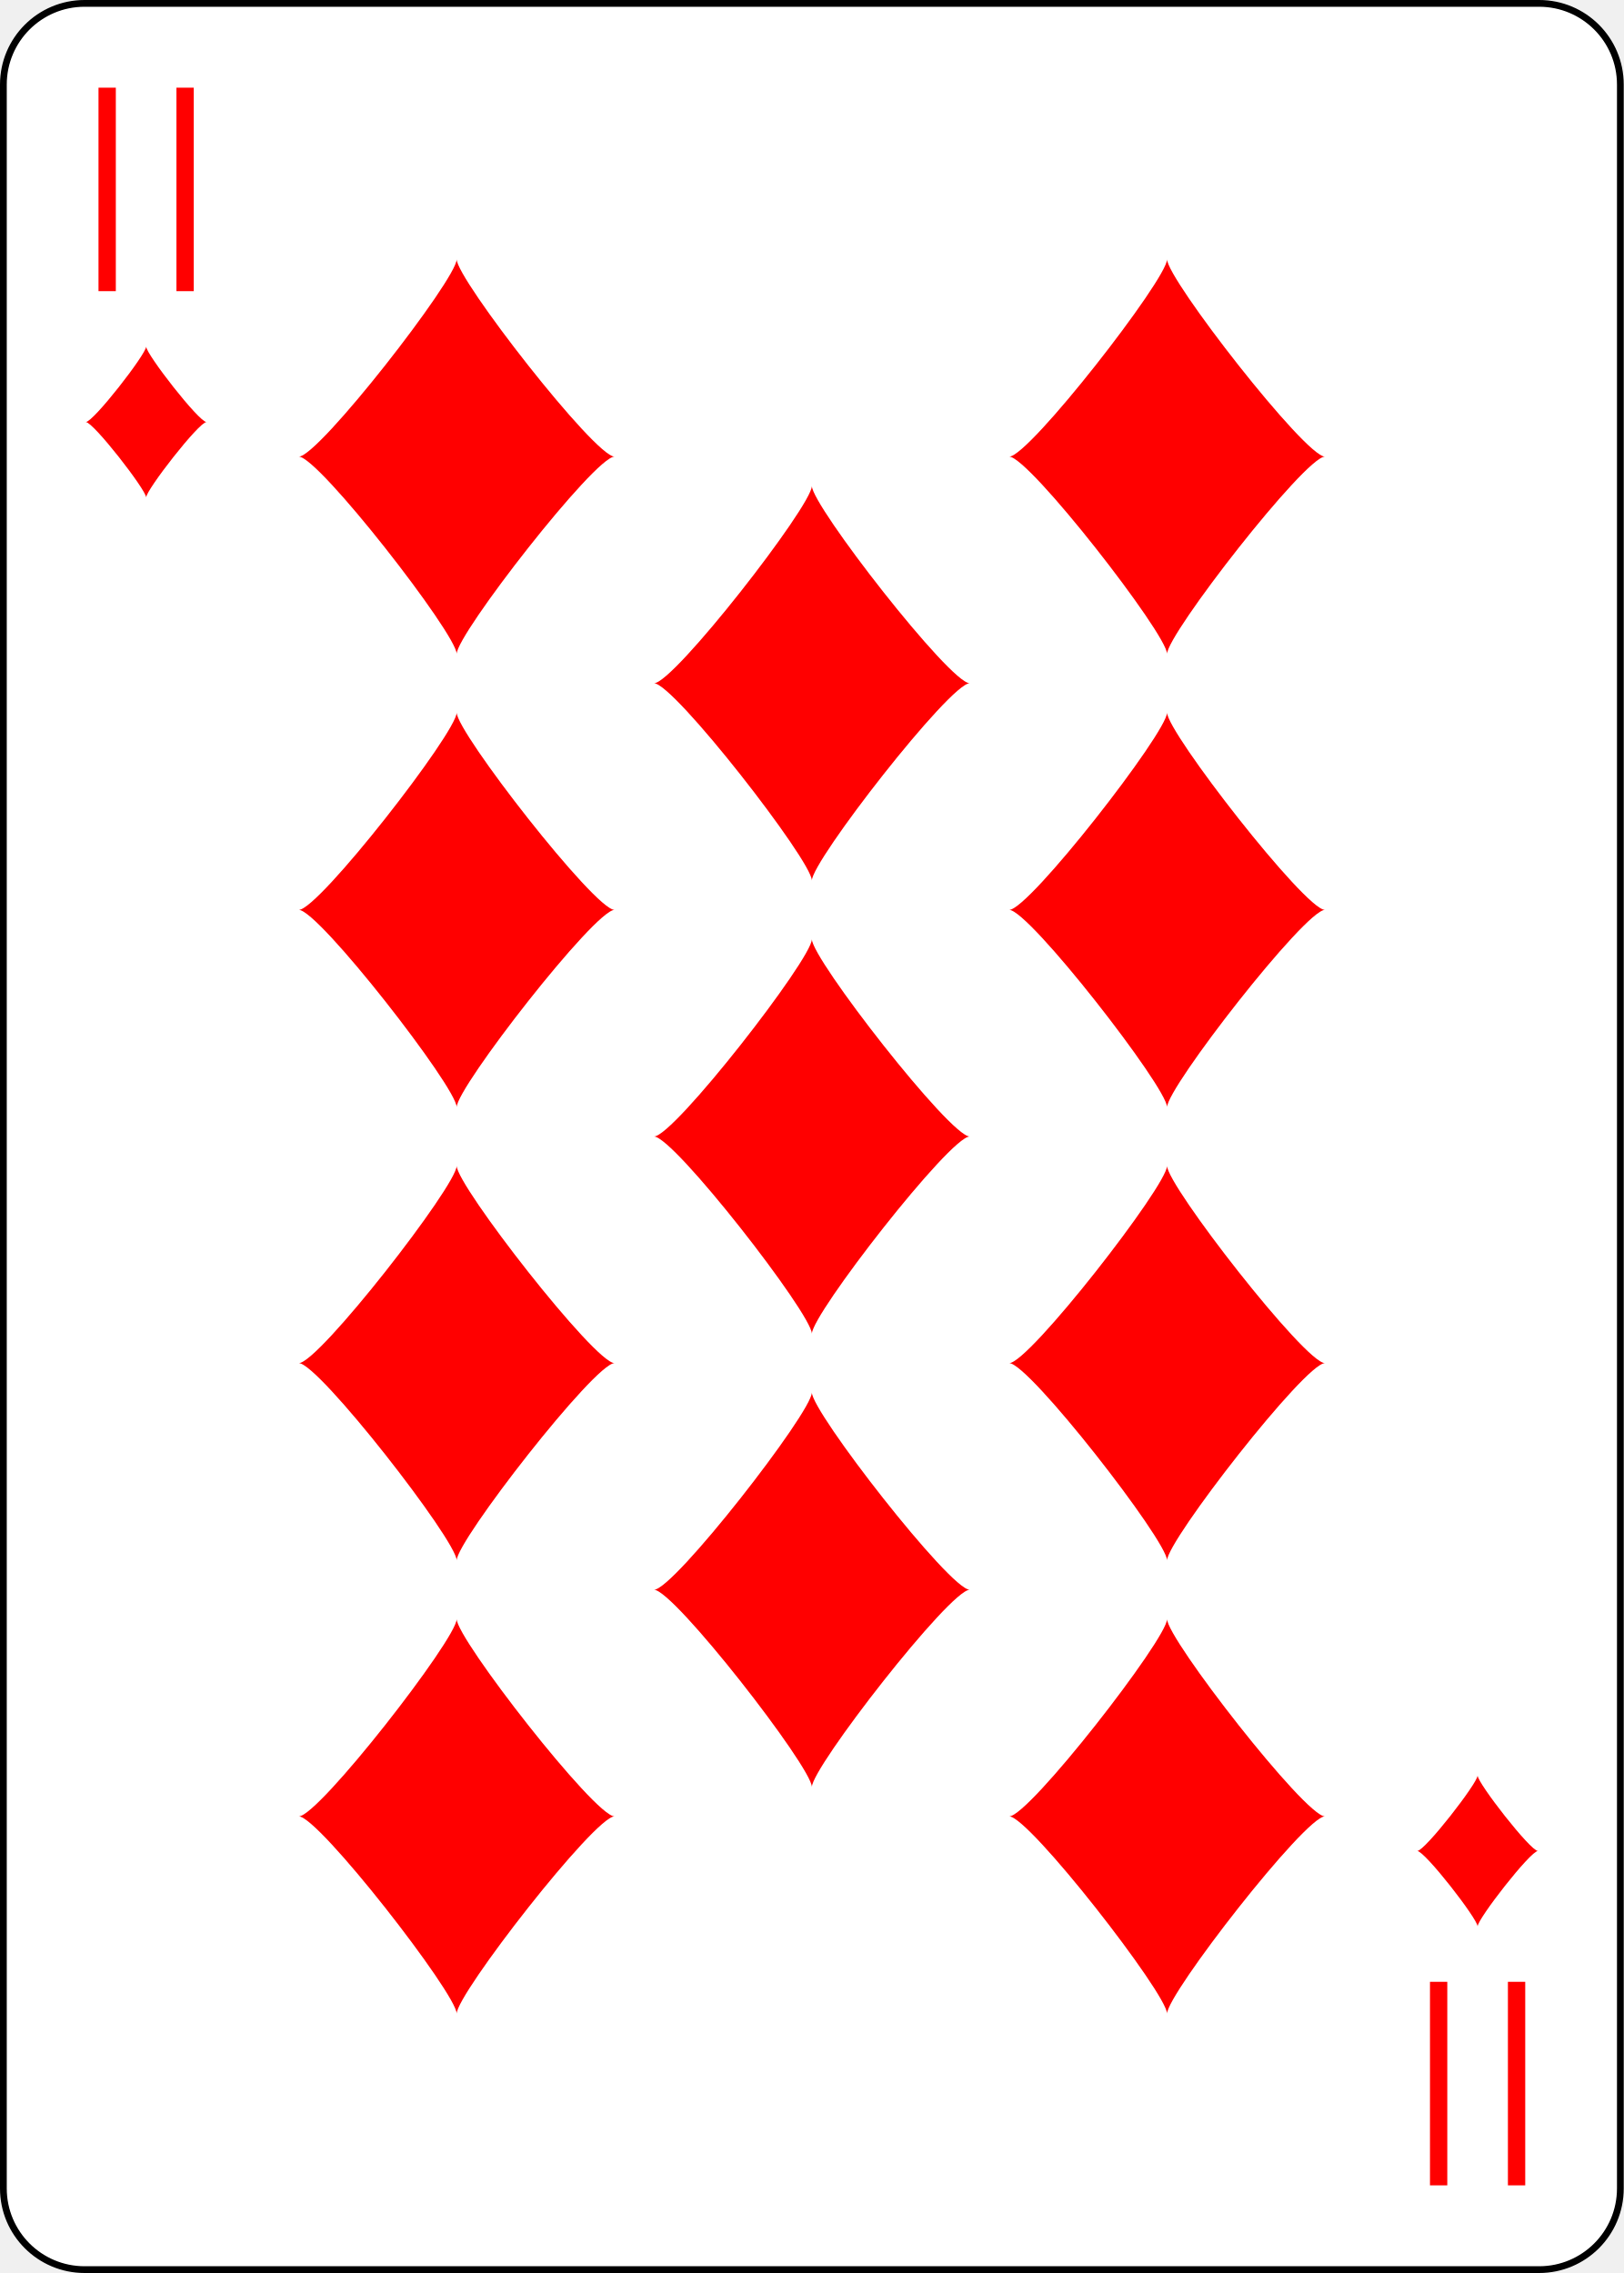
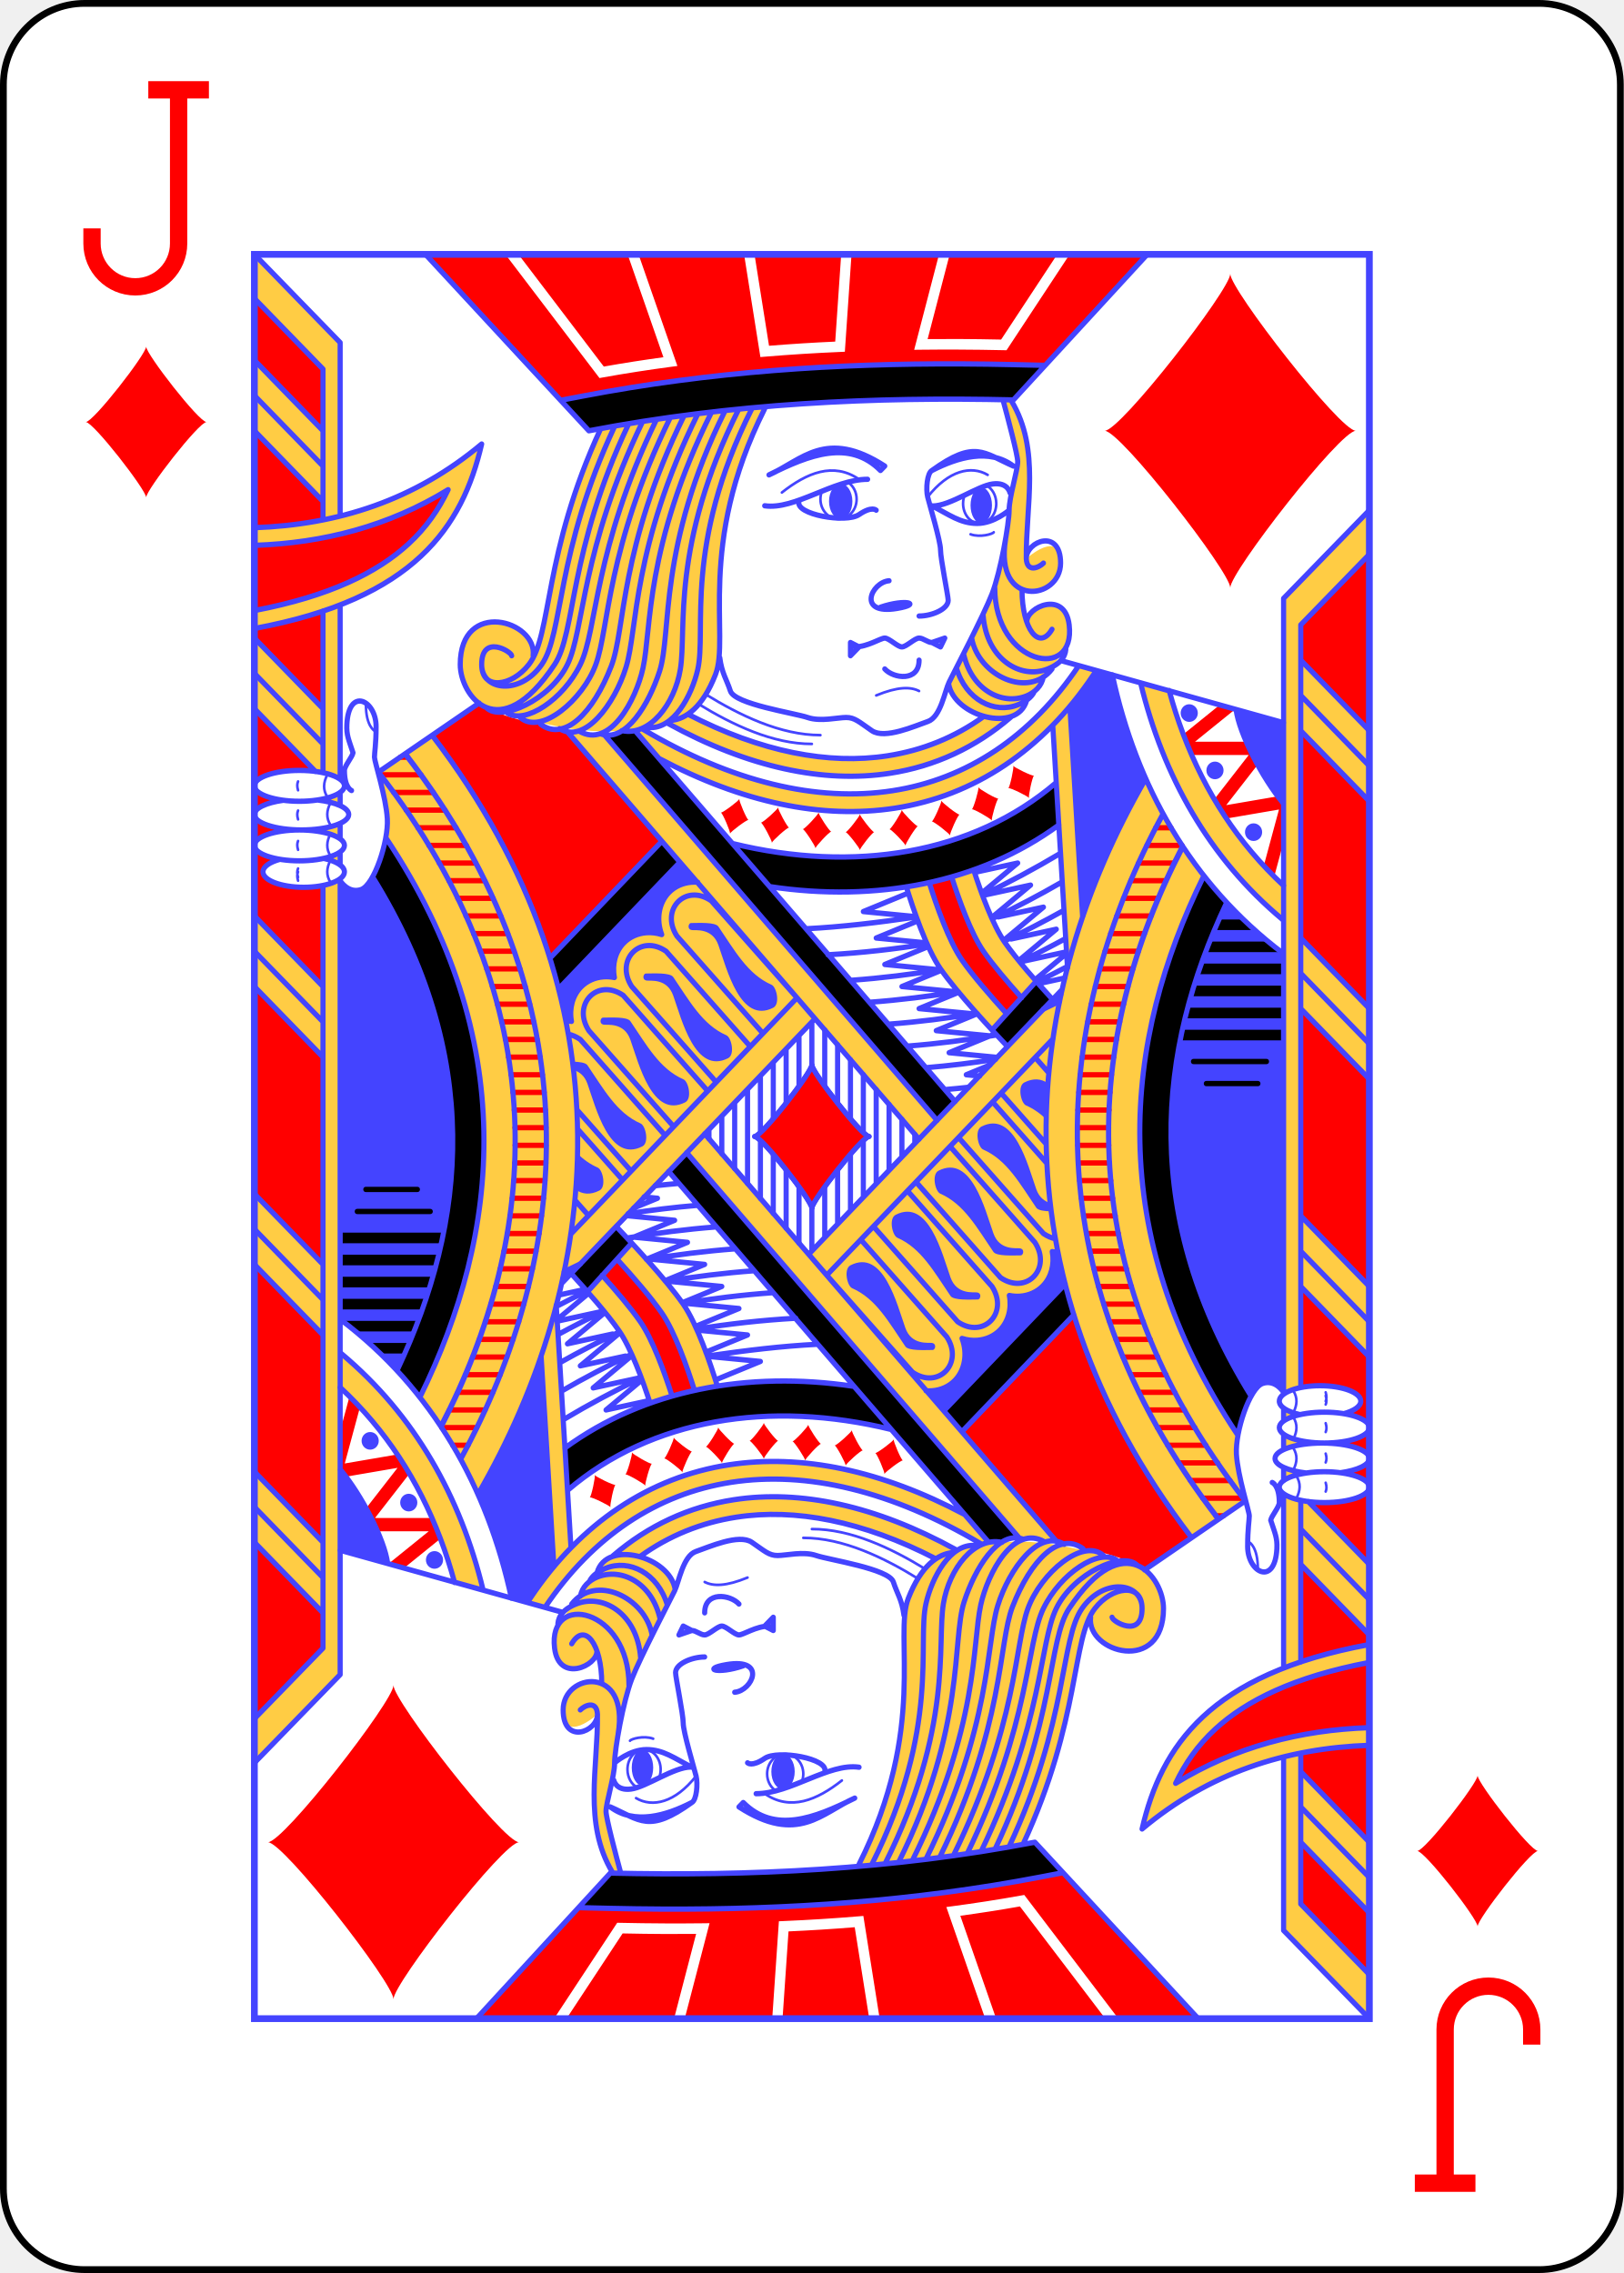
- <svg xmlns="http://www.w3.org/2000/svg" xmlns:xlink="http://www.w3.org/1999/xlink" width="2.5in" height="3.5in" viewBox="-120 -168 240 336" preserveAspectRatio="none" class="card" face="ED">
-   <symbol id="DE" viewBox="-500 -500 1000 1000" preserveAspectRatio="xMinYMid">
-     <path d="M-180 430L-180 -430M180 430L180 -430" stroke="red" stroke-width="80" stroke-linecap="square" stroke-miterlimit="1.5" fill="none" />
+ <svg xmlns="http://www.w3.org/2000/svg" xmlns:xlink="http://www.w3.org/1999/xlink" width="2.5in" height="3.5in" viewBox="-120 -168 240 336" preserveAspectRatio="none" class="card" face="JD">
+   <defs>
+     <rect id="DJX" width="164.8" height="260.8" x="-82.4" y="-130.4" />
+   </defs>
+   <symbol id="DJ" viewBox="-500 -500 1000 1000" preserveAspectRatio="xMinYMid">
+     <path d="M50 -460L250 -460M150 -460L150 250A100 100 0 0 1 -250 250L-250 220" stroke="red" stroke-width="80" stroke-linecap="square" stroke-miterlimit="1.5" fill="none" />
  </symbol>
  <symbol id="D" viewBox="-600 -600 1200 1200" preserveAspectRatio="xMinYMid">
    <path d="M-400 0C-350 0 0 -450 0 -500C0 -450 350 0 400 0C350 0 0 450 0 500C0 450 -350 0 -400 0Z" fill="red" />
  </symbol>
+   <symbol id="DJ1" preserveAspectRatio="none" viewBox="0 0 1300 2000">
+     <path fill="#FC4" d="M0 0L0 602.5A52.5 17.5 0 0 1 52.5 585A52.5 17.5 0 0 1 100 595.092L100 397.393C208.286 356.236 247.222 289.517 265 215C214.523 256.168 159.203 282.41 100 296.691L100 100L0 0zM0 602.5L0 635C0 627.737 13.907 621.507 33.711 618.859L34.012 618.857A52.5 17.5 0 0 1 0 602.5zM0 635L0 670A52.5 17.5 0 0 1 52.5 652.5A52.5 17.5 0 0 1 100 662.592L100 645.057C90.047 649.557 73.609 652.5 55 652.5C24.624 652.5 0 644.665 0 635zM0 670L0 1710L100 1610L100 707.814C92.207 713.556 76.108 717.5 57.5 717.5C31.266 717.5 10 709.665 10 700C10 694.133 17.837 688.941 29.863 685.766A52.5 17.5 0 0 1 0 670zM872.922 165.369C878.474 185.244 890 227.409 890 235C890 245 880 275 880 290C880 305 870 360 860 385C850 410 815 475 809.715 485.826C812.586 504.418 831.774 518.642 851.9 523.861L850.412 523.828C816.551 547.594 778.945 562.323 738.049 568.457C669.735 578.704 590.814 564.241 505.551 521.316L504.895 521.611C516.499 514.249 527.984 500.274 537.598 476.367C554.796 433.598 515 330 595 175C527.022 174.999 461.402 179.195 403.783 197.625C342.894 325.705 345.947 412.394 326.031 454.139C330 415 240 390 240 465C240 485.578 255.555 514.798 283.029 516.09C348.178 537.161 412.978 552.712 485.713 528.33C488.09 528.115 490.507 527.675 492.945 526.996L482.316 531.783C575.769 581.801 663.821 599.816 741.016 588.236C793.229 580.404 840.716 559.159 882.049 524.541L880.32 524.502C889.914 521.895 897.498 515.848 900.469 505.561C924.519 477.241 934.668 461.558 947.25 443.664C950.076 437.658 951.223 429.786 950 420C945 380 900.001 400 900.119 415.273C896.746 404.841 894.999 393.292 895.145 379.896C914.503 387.622 940 374.143 940 350C940 310 900 345 900 345C900 345 916.804 221.49 882.738 166.219L872.922 165.369zM961.201 466.193C905.569 546.711 830.55 595.029 743.984 608.014C655.935 621.221 556.541 598.183 453.027 538.369L445 540L472.33 571.725C568.456 621.376 661.96 640.542 746.951 627.793C817.729 617.176 881.561 583.959 933.777 530.855L930.877 534.031L948.041 808.658L965.627 750.045C961.199 679.205 955.947 595.159 950.773 512.389C960.181 501.477 969.155 489.865 977.656 477.561L981.289 472.303L961.201 466.193zM1033.342 486.02C1059.601 591.374 1112.7 684.039 1198.822 754.031L1199.928 715.506C1133.563 655.602 1090.542 580.332 1066.561 494.352L1033.342 486.02zM365.264 541.561L516.334 711.734C515.472 711.675 514.612 711.631 513.756 711.619C512.459 711.601 511.17 711.636 509.893 711.725C499.673 712.431 490.205 716.512 483.305 723.412C471.76 734.956 468.115 753.69 474.955 771.098C469.027 769.238 463.01 768.556 457.232 768.955C447.013 769.661 437.543 773.742 430.643 780.643C420.972 790.313 416.849 805.029 419.783 819.783C415.557 818.943 411.334 818.672 407.232 818.955C397.013 819.661 387.543 823.742 380.643 830.643C371.026 840.26 366.894 854.867 369.734 869.539C369.451 869.479 369.168 869.406 368.885 869.352C367.905 869.149 366.907 869.045 365.906 869.041C365.037 869.038 364.183 869.108 363.352 869.248L363.74 871.375C342.124 763.333 292.851 653.033 207.75 544.896L144.154 586.48C147.98 601.13 154.045 623.759 155 640C155.352 645.977 154.664 653.376 153.588 661.789C309.967 889.988 287.883 1108.49 192.412 1294.926C219.454 1328.214 242.125 1365.216 260.432 1405.092C304.395 1331.609 338.788 1250.648 358.482 1164.994L358.174 1166.617L653.705 866.473L774.865 1002.951L795.9 981.588L408.006 544.65L365.264 541.561zM100 609.904A52.5 17.5 0 0 1 73.174 618.559L73.836 618.553C84.484 619.788 93.586 622.042 100 624.941L100 609.904zM100 677.404A52.5 17.5 0 0 1 80.135 684.848L81.191 684.828C89.256 686.541 95.82 689.104 100 692.182L100 677.404zM838.641 697.736L813.053 705.961C821.502 731.58 835.544 769.762 850 790C860.843 805.18 878.269 825.064 894.529 842.715C894.529 842.715 917.566 830.644 910.729 823.059C897.241 808.094 883.902 792.462 875 780C860.874 760.224 847.144 723.315 838.641 697.736zM786.85 712.279L760.133 716.928C767.967 741.662 783.721 787.209 800 810C814.389 830.144 840.371 858.569 859.836 879.07C866.969 886.584 876.719 860.457 876.719 860.457C858.628 841.113 837.464 817.45 825 800C809.834 778.767 795.125 737.784 786.85 712.279z" />
+   </symbol>
+   <symbol id="DJ2" preserveAspectRatio="none" viewBox="0 0 1300 2000">
+     <path fill="red" d="M199.521,0l157.664,165.582 25.473,-4.902c149.958,-27.996 296.776,-37.138 441.393,-36.51 20.66,0.09 41.275,0.378 61.848,0.84l34.475,1.57L1040.949,0h-90.371l-73.627,108.701 -3.268,-0.072c-17.44,-0.384 -35.101,-0.607 -52.801,-0.684 -14.191,-0.062 -28.397,-0.029 -43.678,0.152l-7.916,0.094L798.268,0H696.223l-7.773,110.4 -5.359,0.221c-28.906,1.195 -58.058,2.965 -87.605,5.359L589.971,116.428 570.955,0H447.898l45.314,126.52 -7.391,0.957c-26.194,3.391 -52.95,7.403 -79.91,12.123L402.369,140.221 292.633,0Zm108.35,0 99.543,127.197c23.432,-4.051 46.649,-7.54 69.502,-10.588L435.15,0Zm275.244,0 16.924,103.627c25.991,-2.041 51.693,-3.606 77.189,-4.721L684.191,0Zm227.576,0 -25.73,96.07c12.299,-0.107 24.295,-0.176 35.975,-0.125 16.664,0.072 33.27,0.302 49.725,0.645L936.086,0ZM0,50v70l80,80v-70zm0,150v109.854c27.325,-0.911 54.014,-3.781 80,-8.816V280Zm225.898,66.748C156.887,308.026 80.516,327.253 0,329.854v73.936c87.942,-16.247 143.49,-43.188 179.627,-75.494 20.794,-18.589 35.415,-39.201 46.271,-61.547zM80,404.438C56.424,412.129 29.87,418.722 0,424.094V435l80,80zm182.084,104.172 -54.93,36.684c65.585,82.864 109.888,167.062 137.031,251.623L475.107,665.293 365.264,541.561c-34.415,-10.878 -70.714,-12.66 -103.18,-32.951zm863.334,2.24 -42.344,33.27 9.807,23.381h66.514l-40.512,50.641 14.359,21.424 61.381,-10.23 -17.67,63.613 12.203,12.115 10.982,-39.539 -0.596,-43.387 -6.068,-7.82 -60.371,10.062 36.715,-45.895L1156.74,552.5h-60.057l46.652,-36.656zM0,515v87.5a52.5,17.5 0 0 1 52.5,-17.5 52.5,17.5 0 0 1 18.664,1.164zm0,87.5V635c0,-7.263 13.907,-13.493 33.711,-16.141l0.301,-0.002A52.5,17.5 0 0 1 0,602.5ZM0,635v35a52.5,17.5 0 0 1 52.5,-17.5 52.5,17.5 0 0 1 27.5,2.619v-4.545C72.493,651.797 64.012,652.5 55,652.5 24.624,652.5 0,644.665 0,635Zm0,35v80l80,80V715.414C73.302,716.744 65.642,717.5 57.5,717.5 31.266,717.5 10,709.665 10,700c0,-5.867 7.837,-11.059 19.863,-14.234A52.5,17.5 0 0 1 0,670ZM170.152,567a3,3 0 1 0 0,6h8.428 0.381a3,3 0 1 0 0,-6h-0.381zM72.721,586.354A52.5,17.5 0 0 1 80,587.619v-1.266zM146.998,587a3,3 0 1 0 0,6h46.938 0.355a3,3 0 1 0 0,-6h-0.355zm15.473,20a3,3 0 1 0 0,6h45.842 0.324a3,3 0 1 0 0,-6H208.312ZM80,617.393a52.5,17.5 0 0 1 -6.863,1.166l0.699,-0.006c2.125,0.247 4.17,0.544 6.164,0.869zM176.955,627a3,3 0 1 0 0,6h44.982 0.297a3,3 0 1 0 0,-6h-0.297zm13.672,20a3,3 0 1 0 0,6h44.199 0.27a3,3 0 1 0 0,-6h-0.27zm12.871,20a3,3 0 1 0 0,6h43.381 0.25a3,3 0 1 0 0,-6h-0.25zm12.078,20a3,3 0 1 0 0,6h42.422a3,3 0 1 0 0,-6zm597.477,18.961 -26.203,6.318C795.125,737.784 809.834,778.767 825,800c12.701,17.782 34.437,42.018 52.748,61.559L894.529,842.715C878.269,825.064 860.843,805.18 850,790 835.544,769.762 821.502,731.58 813.053,705.961ZM226.846,707a3,3 0 1 0 0,6h41.582a3,3 0 1 0 0,-6zm10.307,20a3,3 0 1 0 0,6h41.021a3,3 0 1 0 0,-6zm9.557,20a3,3 0 1 0 0,6h40.467a3,3 0 1 0 0,-6zm8.814,20a3,3 0 1 0 0,6h39.76 0.156a3,3 0 1 0 0,-6h-0.156zm8.082,20a3,3 0 1 0 0,6h39.141a3,3 0 1 0 0,-6zm7.354,20a3,3 0 1 0 0,6h38.609a3,3 0 1 0 0,-6zm6.514,20a3,3 0 1 0 0,6h38.264a3,3 0 1 0 0,-6zM0,830v235l80,80V910Zm283.213,17a3,3 0 1 0 0,6h37.809a3,3 0 1 0 0,-6zm5.043,20a3,3 0 1 0 0,6h37.439a3,3 0 1 0 0,-6zm4.354,20a3,3 0 1 0 0,6h37.152a3,3 0 1 0 0,-6zm3.668,20a3,3 0 1 0 0,6h36.945a3,3 0 1 0 0,-6zm2.986,20a3,3 0 1 0 0,6h36.627a3,3 0 1 0 0,-6zm2.197,20a3,3 0 1 0 0,6h36.453a3,3 0 1 0 0,-6zm1.49,20a3,3 0 1 0 0,6h36.398a3,3 0 1 0 0,-6zm0.83,20a3,3 0 1 0 0,6H340a3,3 0 1 0 0,-6zm0.174,20a3,3 0 1 0 0,6H340a3,3 0 1 0 0,-6zm-0.484,20a3,3 0 1 0 0,6h36.412a3,3 0 1 0 0,-6zm-1.137,20a3,3 0 1 0 0,6h36.447a3,3 0 1 0 0,-6zm-1.787,20a3,3 0 1 0 0,6h36.555a3,3 0 1 0 0,-6zm-2.52,20a3,3 0 1 0 0,6h36.816a3,3 0 1 0 0,-6zm-3.184,20a3,3 0 1 0 0,6h37.115a3,3 0 1 0 0,-6zm-3.826,20a3,3 0 1 0 0,6h37.354a3,3 0 1 0 0,-6zM0,1145v235l80,80v-235zm286.551,2a3,3 0 1 0 0,6h37.656a3,3 0 1 0 0,-6zm-5.109,20a3,3 0 1 0 0,6h38.023a3,3 0 1 0 0,-6zm-5.75,20a3,3 0 1 0 0,6h38.445a3,3 0 1 0 0,-6zm-6.396,20a3,3 0 1 0 0,6h38.914a3,3 0 1 0 0,-6zm-7.041,20a3,3 0 1 0 0,6h39.396a3,3 0 1 0 0,-6zm-7.691,20a3,3 0 1 0 0,6h39.844a3,3 0 1 0 0,-6zm-8.342,20a3,3 0 1 0 0,6h40.34a3,3 0 0 0 0.002,0 3,3 0 0 0 0.006,0h0.039a3,3 0 0 0 0.162,-5.996 3,3 0 0 0 -0.178,0h-0.031zm-9,20a3,3 0 1 0 0,6h40.883a3,3 0 1 0 0,-6zm-9.66,20a3,3 0 1 0 0,6h41.463a3,3 0 1 0 0,-6zm-9.125,20a3,3 0 1 0 0,6h40.877a3,3 0 1 0 0,-6zm12.818,20a3,3 0 1 0 0,6h17.703 0.125a3,3 0 1 0 0,-6h-0.125zM0,1459.955V1660l80,-80v-40.768z" />
+   </symbol>
+   <symbol id="DJ3" preserveAspectRatio="none" viewBox="0 0 1300 2000">
+     <path fill="#44F" d="M509,758c9,0 28.315,-1.237 32,4 19,27 34.047,54.141 62,66 5.895,2.501 10.258,21.901 2,26 -38.418,19.069 -54.167,-44.095 -64,-71 -7.297,-19.969 -27.054,-16.342 -31,-17 -6,-1 -3.687,-8 -1,-8zM456.339,815.231c9,0 28.315,-1.237 32,4 19,27 34.047,54.141 62,66 5.895,2.501 10.258,21.901 2,26 -38.418,19.069 -54.167,-44.095 -64,-71 -7.297,-19.969 -27.054,-16.342 -31,-17 -6,-1 -3.687,-8 -1,-8zM406.339,865.231c9,0 28.315,-1.237 32,4 19,27 34.047,54.141 62,66 5.895,2.501 10.258,21.901 2,26 -38.418,19.069 -54.167,-44.095 -64,-71 -7.297,-19.969 -27.054,-16.342 -31,-17 -6,-1 -3.687,-8 -1,-8zM371.248,915.149c7.579,0.188 14.956,1.05 17.09,4.082 19,27 34.047,54.141 62,66 5.895,2.501 10.258,21.901 2,26 -38.418,19.069 -54.167,-44.095 -64,-71 -3.549,-9.711 -10.044,-13.842 -16.235,-15.599M376.289,1019.066c7.016,6.682 14.831,12.255 24.049,16.166 5.895,2.501 10.258,21.901 2,26 -10.879,5.4 -19.941,4.206 -27.565,-0.892M697.25,280a13.625,20 0 0 1 -13.625,20 13.625,20 0 0 1 -13.625,-20 13.625,20 0 0 1 13.625,-20 13.625,20 0 0 1 13.625,20zM860,284.506a12.5,20.292 0 0 1 -12.5,20.292 12.5,20.292 0 0 1 -12.5,-20.292 12.5,20.292 0 0 1 12.5,-20.292 12.5,20.292 0 0 1 12.5,20.292zM1039.288,594.296c-17.009,-37.323 -29.874,-76.645 -38.918,-117.435l-19.08,-4.558 -3.633,5.258c-8.474,12.264 -17.414,23.846 -26.839,34.714 5.125,82.8 10.381,166.892 15.044,237.706 19.442,-54.632 44.354,-106.743 73.427,-155.684zM1144.6,515.971l55.194,14.905m-55.194,-14.905c3.51,27.018 30.401,77.532 54.943,106.167l0.251,-91.261M137.57,706c-4.348,7.569 -8.855,12.681 -13.242,14.107C109.291,724.995 100,709.976 100,709.976l0.078,496.904c23.977,17.954 45.709,37.081 66.058,57.431 82.103,-167.626 100.655,-356.414 -28.566,-558.312zM100,1610 -10,1720M354.528,832.821l141.618,-143.829 20.83,22.783c-1.078,-0.089 -2.152,-0.14 -3.221,-0.156 -1.297,-0.018 -2.586,0.017 -3.863,0.105 -10.219,0.706 -19.688,4.787 -26.588,11.688 -11.544,11.544 -15.19,30.278 -8.35,47.686 -5.928,-1.859 -11.945,-2.542 -17.723,-2.143 -10.219,0.706 -19.689,4.787 -26.59,11.688 -9.67,9.67 -13.793,24.386 -10.859,39.141 -4.226,-0.84 -8.449,-1.111 -12.551,-0.828 -10.219,0.706 -19.689,4.787 -26.59,11.688 -9.617,9.617 -13.748,24.224 -10.908,38.896 -0.283,-0.06 -0.566,-0.133 -0.85,-0.188 -0.98,-0.203 -1.978,-0.307 -2.979,-0.311 -0.87,-0.003 -1.723,0.068 -2.555,0.208zM1100,520a10,10 0 0 1 -10,10 10,10 0 0 1 -10,-10 10,10 0 0 1 10,-10 10,10 0 0 1 10,10zM1130,585a10,10 0 0 1 -10,10 10,10 0 0 1 -10,-10 10,10 0 0 1 10,-10 10,10 0 0 1 10,10zM1175,655a10,10 0 0 1 -10,10 10,10 0 0 1 -10,-10 10,10 0 0 1 10,-10 10,10 0 0 1 10,10z" />
+   </symbol>
+   <symbol id="DJ4" preserveAspectRatio="none" viewBox="0 0 1300 2000">
+     <path fill="black" d="M130,1057c-4.057,-0.057 -4.057,6.057 0,6h60c4.057,0.057 4.057,-6.057 0,-6zm-10,25c-4.057,-0.057 -4.057,6.057 0,6h85c4.057,0.057 4.057,-6.057 0,-6zm-20,27v12h117.996l2.322,-12zm0,25v12h112.19l2.612,-12zm0,25v12h104.353l3.774,-12zm0,25v12h96.806l3.483,-12zm17.561,37h68.505l4.935,-12h-87.372zm29.898,25h27.866l4.935,-12h-46.444zM885.898,125.01c-20.572,-0.462 -41.188,-0.75 -61.848,-0.84 -144.617,-0.628 -291.435,8.513 -441.393,36.51L356.765,165.141 390,200c167.854,-31.337 332.223,-38.656 495,-35l35.361,-38.408zM934.484,599.132c-96.952,80.76 -235.54,102.495 -377.1,68.721l43.715,48.936c123.687,18.042 244.26,-3.946 336.972,-69.989zM816.934,960.224 444.424,540.616 408.006,544.65 795.9,981.588ZM496.146,688.992 354.528,832.821 344.459,797.973 475.103,665.289ZM877.718,897.621c-4.427,-4.522 -10.572,-10.854 -17.549,-18.39l51.237,-55.326c6.549,7.159 13.215,14.344 19.389,20.895M192.987,1295.533c94.897,-187.044 116.98,-405.546 -39.015,-633.202 -4.979,15.602 -9.504,32.46 -16.219,43.261 129.038,202.306 110.486,391.093 29.078,558.571z" />
+   </symbol>
+   <symbol id="DJ5" preserveAspectRatio="none" viewBox="0 0 1300 2000">
+     <path stroke="#44F" stroke-linecap="round" stroke-linejoin="round" stroke-width="6" fill="none" d="M100,709.952V1610L-2.9802322e-6,1710M100,678.111v13.911M100,645.033v17.312M100,609.791v14.839M100,397.41V594.643M5.9604645e-7,5.9604645e-7 100,100v196.63M100.156,1207.275c107.997,79.347 171.737,190.717 199.486,315.914M207.3,545.261C445.376,846.844 403.682,1165.656 260.675,1405.606M358.174,1166.617 653.704,866.472M365.264,541.561 774.865,1002.951M650,870.236V1005M635,885.469V1120.805M620,900.703 620,1103.908M605,915.937l10e-6,171.074M590,931.172V1070.115M575,946.406V1053.219M560,961.641l-2e-5,74.682M545,976.875l-10e-6,42.551M530,992.109v10.42M408.006,544.65 795.9,981.588M444.424,540.616l372.51,419.609M368.801,1110.75 632.661,842.769M354.528,832.821 496.146,688.992M344.459,797.973 475.103,665.289M144.449,587.034 262.085,508.61M940.101,460.451l259.692,70.425M882.049,524.54c-41.333,34.618 -88.82,55.864 -141.033,63.696 -77.195,11.579 -165.246,-6.435 -258.699,-56.453M453.028,538.37c103.513,59.813 202.907,82.851 290.956,69.644 86.565,-12.985 161.584,-61.304 217.217,-141.821M850.411,523.829C816.55,547.595 778.945,562.323 738.049,568.457 669.735,578.704 590.814,564.241 505.551,521.317M557.384,667.852c141.56,33.774 280.148,12.039 377.1,-68.721M930.877,534.031l17.164,274.628M950.766,512.261c5.176,82.814 10.432,166.905 14.861,237.784M601.099,716.788c123.687,18.042 244.26,-3.946 336.972,-69.989M760.133,716.928C767.967,741.662 783.721,787.209 800,810c19.662,27.527 60.973,70.517 77.718,87.621M786.849,712.279C795.124,737.784 809.834,778.767 825,800c12.464,17.45 33.628,41.114 51.719,60.458M813.053,705.961C821.503,731.58 835.544,769.762 850,790c10.843,15.18 28.27,35.063 44.53,52.714M838.642,697.737C847.145,723.316 860.874,760.224 875,780c13.414,18.779 36.904,44.756 55.795,64.8M153.972,662.331C309.967,889.988 287.883,1108.489 192.987,1295.533M1199.928,715.507c-53.227,-48.045 -91.438,-105.975 -116.853,-171.387 -6.273,-16.146 -11.767,-32.747 -16.514,-49.768M1198.823,754.032c-86.122,-69.992 -139.221,-162.657 -165.48,-268.012M1144.6,515.971c3.51,27.018 30.401,77.532 54.943,106.167M80,240 -2.9802322e-7,160M0,120l80,80M80,280 -2.9802322e-7,200M80,555 -2.9802322e-7,475M0,435l80,80M80,870 -2.9802322e-7,790M0,750l80,80M80,910 -2.9802322e-7,830M80,1185 -2.9802322e-7,1105M0,1065l80,80M80,1225 -2.9802322e-7,1145M80,1500 -2.9802322e-7,1420M0,1380l80,80M80,1540 -2.9802322e-7,1460M80,715.826V1580L-5.9604645e-7,1660M80,404.212V586.914M0,50l80,80v170.958M592.661,882.769l-100,-110c-20,-30 10,-60 40,-40l100,110M538.524,938.376 440,830c-20,-30 10,-60 40,-40l98.193,108.012M488.885,988.773 390,880c-20,-30 10,-60 40,-40l98.606,108.467M366.055,884.082c4.519,0.868 9.232,2.776 13.945,5.918l98.886,108.774M439.259,1039.185 376.341,969.976M376.856,991.542l52.371,57.608M389.335,1089.268l-15.594,-17.153M516.977,711.775c-1.078,-0.089 -2.152,-0.14 -3.221,-0.156 -1.297,-0.018 -2.586,0.017 -3.863,0.105 -10.219,0.706 -19.688,4.787 -26.588,11.688 -11.544,11.544 -15.19,30.278 -8.35,47.686 -5.928,-1.859 -11.945,-2.542 -17.723,-2.143 -10.219,0.706 -19.689,4.787 -26.59,11.688 -9.67,9.67 -13.793,24.386 -10.859,39.141 -4.226,-0.84 -8.449,-1.111 -12.551,-0.828 -10.219,0.706 -19.689,4.787 -26.59,11.688 -9.617,9.617 -13.748,24.224 -10.908,38.896 -0.283,-0.06 -0.566,-0.133 -0.85,-0.188 -0.98,-0.203 -1.978,-0.307 -2.979,-0.311 -0.87,-0.003 -1.723,0.068 -2.555,0.208M911.501,824.106l-51.301,54.965M848.93,726.398c30.438,-14.244 60.781,-29.936 91.001,-47.503M860.229,753.123c27.325,-12.679 54.575,-26.511 81.729,-41.804M874.067,778.661c23.36,-10.811 46.666,-22.46 69.903,-35.142M892.425,802.102c17.883,-8.34 35.733,-17.177 53.545,-26.598M912.413,824.762c11.862,-5.596 23.71,-11.414 35.541,-17.48M919.958,855.554c6.272,-2.875 12.539,-5.81 18.803,-8.809M848.071,724.086 890,690 839.651,700.627M859.686,751.837 905,715 852.309,726.121M873.553,777.759 920,740 867.309,751.121M891.242,800.573 935,765 882.309,776.121M946.916,790.651l-49.607,10.47M910.283,822.288l36.743,-29.869M944.574,820.366l-27.265,5.754M921.876,854.122l18.259,-14.844M796.745,810.826 735,805 785,785M816.745,835.826 755,830 800.995,811.602M836.745,860.825 775,855 821.293,836.483M856.745,885.826 795,880 843.076,860.769M865.487,910.235 810,905 860,885M771.875,751.157c-45.675,6.443 -87.52,11.323 -128.233,13.293M771.745,750.826 710,745 760,725M784.463,781.691c-37.56,5.866 -76.037,10.142 -115.741,12.289M783.928,780.56 725,775 773.666,755.534M800.543,810.726c-34.211,5.512 -69.172,9.723 -105.121,12.221 -0.113,0.008 -0.226,0.016 -0.338,0.024M820.562,835.723c-33.673,5.426 -68.073,9.591 -103.426,12.104M842.46,860.416c-33.626,5.47 -67.975,9.688 -103.271,12.263M865,885c-33.784,5.565 -68.294,9.873 -103.757,12.527M864.175,912.505c-26.572,4.034 -53.609,7.264 -81.218,9.499M832.539,944.214c-9.118,0.981 -18.296,1.857 -27.537,2.622M845.626,931.474 830,930 857.643,918.943M137.753,705.592c129.038,202.306 110.486,391.093 29.078,558.571M144.664,587.05c211.433,263.851 187.394,526.874 72.807,741.458M240.698,1365.491C368.264,1137.311 400.016,847.839 175.72,566.274M144.78,587.132C356.096,850.901 332.058,1113.924 217.853,1328.87M176.02,566.162c223.996,281.677 192.244,571.149 64.817,798.824M100,710c0,0 9.291,14.995 24.328,10.107C139.668,715.121 156.474,665.06 155,640c-1.468,-24.957 -15,-65 -15,-70 0,-5 1.909,-14.691 1.909,-34.691 0,-30 -31.909,-45.309 -34.073,-2.527C107.209,545.174 110,550 115,565M115,565c-0.676,4.552 -10,15 -10,20 0,20 8.286,22.809 8.286,22.809M0,602.5A52.5,17.5 0 0 1 52.5,585 52.5,17.5 0 0 1 105,602.5 52.5,17.5 0 0 1 52.5,620 52.5,17.5 0 0 1 0,602.5M0,635c0,0 0,0 0,0 0,-7.263 13.907,-13.493 33.71,-16.141M73.837,618.553C94.935,621 110,627.44 110,635c0,9.665 -24.624,17.5 -55,17.5 -30.376,0 -55,-7.835 -55,-17.5M0,670A52.5,17.5 0 0 1 52.5,652.5 52.5,17.5 0 0 1 105,670 52.5,17.5 0 0 1 52.5,687.5 52.5,17.5 0 0 1 0,670M81.191,684.829C95.421,687.851 105,693.514 105,700c0,9.665 -21.266,17.5 -47.5,17.5 -26.234,0 -47.5,-7.835 -47.5,-17.5 0,-5.87 7.845,-11.066 19.884,-14.24M71.354,586.354 1.8096853e-5,515M0.02,309.855C97.554,306.607 187.046,278.578 265,215 242.582,308.966 186.547,390.542 0.192,424.084M0.026,329.865C80.534,327.262 156.893,308.022 225.898,266.748 215.042,289.094 200.421,309.706 179.627,328.295 143.531,360.564 88.07,387.481 0.303,403.733M403.784,197.624C336.263,339.655 347.37,430.787 320,465c-20,25 -55,30 -55,0 0,-35 34.9,-14.626 35,-10M420.15,194.736C350.946,338.298 360.638,429.107 335,465c-25,35 -70,30 -70,0M436.417,192.11C365.772,337.154 375.059,428.375 350,465c-65,95 -110,35 -110,0 0,-75 90,-50 85,-10M452.669,189.51C380.329,335.873 384.964,425.072 365,465c-20,40 -77.602,65.61 -94.572,48.745M468.763,187.305C395.282,334.978 400.064,424.872 380,465c-20,40 -64.5,68.136 -85,55M484.862,185.097C410.176,334.001 413.892,422.783 398.06,465c-15,40 -63.998,80.555 -88.06,60M500.989,182.866C425.269,333.183 432.827,424.628 416.121,466.749 395,520 361.556,552.647 333.873,532.762M517.083,180.7C440.175,332.311 447.076,424.662 433.307,468.06 420,510 385.05,555.512 355.845,537.641M532.953,178.991C455.14,331.615 463.149,424.349 453.116,468.935 445,505 414.577,561.021 378.609,540.433M548.832,177.272C470.166,330.965 486.957,428.902 472.488,472.432 460,510 433.177,553.423 404.187,543.706M564.713,175.556C485.046,330.227 504.286,424.838 496.669,470.246 490,510 460.572,546.713 428.474,539.875M580,175C500,330 527.498,425.817 516.915,470.683 510,500 488.836,539.016 459.373,536.333M595,175c-80,155 -40.203,258.598 -57.401,301.367 -14.963,37.211 -34.463,50.386 -51.885,51.962M872.923,165.37C878.475,185.244 890,227.409 890,235c0,10 -10,40 -10,55 0,15 -10,70 -20,95 -10,25 -45,90 -50,100 -5,10 -9.809,39.563 -24.809,44.563C770.191,534.563 735,550 720,540c-15,-10 -20,-15 -30,-15 -10,0 -30,5 -45,0 -15,-5 -85,-15 -90,-30 -4.379,-13.209 -10,-20 -12.377,-37.814M600,250c38.334,-16.373 66.186,-53.253 135,-10v0l-5,5c-36.119,-35.307 -82.46,-18.225 -130,5v0M885,240c-35,-15 -45,-30 -95,5v0c30,-15 66.711,-25.583 95,-5v0M790,245c-5.615,2.796 -7.258,21.124 -5,30 2.466,9.691 15,50 15,60 0,10 8.935,52.186 8.935,57.186C808.935,402.186 790,410 775,410M740,370c-20.808,1.708 -37.884,39.089 9.316,31.367C779.331,396.457 760,390 730,400M695,440v15l10,-10 -10,-5v0M805,435l-5,10 -10,-5 15,-5v0M700,445c15,0 30,-10 35,-10 5,0 15,10 20,10 5,0 15,-10 20,-10 5,0 10,5 15,5M735,470c10.017,10.832 40,15 40,-10M595,285c35,5 80,-30 120,-30M635,280c-5,15 55,25 70,15 15,-10 20,-5 20,-5M790.923,285.265c20,0 52.332,-22.8 70,-25 17.668,-2.2 20,10 20,10M790,285c20,10 33.071,20 52.775,20C862.479,305 880,290 880,290M882.739,166.219C916.805,221.491 899.287,285.408 900,345c0.877,16.276 15,10 20,5M875.871,322.903C862.68,401.749 940,392.043 940,350c0,-40 -40,-25 -40,-5M895,380c0,45 20,70 35,45M863.258,377.678C863.149,465.861 958.062,484.498 950,420c-5,-40 -50,-20 -49.354,-3.324M849.71,409.419C853.692,459.152 893.434,482.286 925,470c18.663,-7.264 21.42,-17.97 21.126,-24.435M836.381,435.227C844.554,477.951 902.816,504.171 930,470M826.958,452.98c9.23,40.691 44.654,58.763 73.332,47.601 9.377,-3.79 17.976,-11.415 19.488,-21.63M818.484,468.745c11.128,36.612 44.521,52.456 71.806,41.836 10.08,-3.923 15.519,-8.85 18.345,-13.571M809.429,486.652c6.149,37.142 80.063,56.922 91.04,18.908M920.159,125.779l-34.261,-0.77c-20.572,-0.462 -41.188,-0.75 -61.848,-0.84 -144.617,-0.628 -291.435,8.513 -441.393,36.51l-25.623,4.783M199.524,-1.861155e-4 390,200C557.854,168.663 722.223,161.344 885,165L1041.082,-4.7504902e-4M472.329,571.725c96.126,49.651 189.631,68.816 274.622,56.068 92.087,-13.813 172.42,-65.876 230.705,-150.232l3.633,-5.258" />
+   </symbol>
+   <symbol id="DJ6" preserveAspectRatio="none" viewBox="0 0 1300 2000">
+     <path stroke="#44F" stroke-linecap="round" stroke-linejoin="round" stroke-width="3" fill="none" d="M85,590c-4.701,8.725 -5.187,17.099 0,25M88.71,621.884c-4.701,8.725 -5.187,17.099 0,25M88.71,656.884c-4.701,8.725 -5.187,17.099 0,25M88.71,686.884c-4.701,8.725 -5.187,17.099 0,25M130,510c0,25 10,30 10,30M50.928,597.5c-1.131,2.58 -1.339,5.774 0,10M50.928,630.524c-1.131,2.58 -1.339,5.774 0,10M50.928,665c-1.131,2.58 -1.339,5.774 0,10M50.928,700c-1.131,2.58 -1.339,5.774 0,10M50.928,696.159c-1.131,2.58 -1.339,5.774 0,10M725,500c25,-10 40,-10 50,-5M705,255c-30,-20 -60.951,-7.28 -90,15M785,275c24.496,-30.289 50.876,-35.961 70,-25M692.54,258.604c5.799,4.009 9.635,10.975 9.635,18.896 0,12.426 -9.441,22.5 -21.088,22.5 -11.646,0 -21.088,-10.074 -21.088,-22.5 0,-3.285 0.66,-6.406 1.846,-9.22M853.124,261.739c6.976,3.399 11.876,11.415 11.876,20.761 0,12.426 -8.662,22.5 -19.347,22.5 -10.685,0 -19.347,-10.074 -19.347,-22.5 0,-3.816 0.817,-7.411 2.259,-10.56M835,317.323c11.292,3.969 26.1,-0.362 27.069,-2.323M517.969,509.822C557.538,533.358 604.489,555.092 650,555M525.369,498.266C565.472,522.392 613.488,545.094 660,545" />
+     <use xlink:href="#D" height="200" width="200" transform="translate(650,1000)scale(1,0.972)rotate(0)translate(-100,-100)" stroke="#44F" stroke-width="36" stroke-linejoin="round" stroke-linecap="round" />
+     <use xlink:href="#D" height="50" width="50" transform="translate(894,598)scale(1,0.972)rotate(-26)translate(-25,-25)" />
+     <use xlink:href="#D" height="50" width="50" transform="translate(852,623)scale(1,0.972)rotate(-22)translate(-25,-25)" />
+     <use xlink:href="#D" height="50" width="50" transform="translate(806,639)scale(1,0.972)rotate(-14)translate(-25,-25)" />
+     <use xlink:href="#D" height="50" width="50" transform="translate(757,650)scale(1,0.972)rotate(-6)translate(-25,-25)" />
+     <use xlink:href="#D" height="50" width="50" transform="translate(706,655)scale(1,0.972)rotate(0)translate(-25,-25)" />
+     <use xlink:href="#D" height="50" width="50" transform="translate(656,653)scale(1,0.972)rotate(5)translate(-25,-25)" />
+     <use xlink:href="#D" height="50" width="50" transform="translate(607,647)scale(1,0.972)rotate(10)translate(-25,-25)" />
+     <use xlink:href="#D" height="50" width="50" transform="translate(560,637)scale(1,0.972)rotate(15)translate(-25,-25)" />
+   </symbol>
  <rect width="239" height="335" x="-119.5" y="-167.5" rx="12" ry="12" fill="white" stroke="black" />
-   <use xlink:href="#D" height="70" width="70" x="-35" y="-35" />
-   <use xlink:href="#DE" height="32" width="32" x="-114.4" y="-156" />
+   <use width="164.8" height="260.8" x="-82.4" y="-130.4" xlink:href="#DJ1" />
+   <use transform="rotate(180)" width="164.8" height="260.8" x="-82.4" y="-130.4" xlink:href="#DJ1" />
+   <use width="164.8" height="260.8" x="-82.4" y="-130.4" xlink:href="#DJ2" />
+   <use transform="rotate(180)" width="164.8" height="260.8" x="-82.4" y="-130.4" xlink:href="#DJ2" />
+   <use width="164.8" height="260.8" x="-82.4" y="-130.4" xlink:href="#DJ3" />
+   <use transform="rotate(180)" width="164.8" height="260.8" x="-82.4" y="-130.4" xlink:href="#DJ3" />
+   <use width="164.8" height="260.8" x="-82.4" y="-130.4" xlink:href="#DJ4" />
+   <use transform="rotate(180)" width="164.8" height="260.8" x="-82.4" y="-130.4" xlink:href="#DJ4" />
+   <use width="164.8" height="260.8" x="-82.4" y="-130.4" xlink:href="#DJ5" />
+   <use transform="rotate(180)" width="164.8" height="260.8" x="-82.4" y="-130.4" xlink:href="#DJ5" />
+   <use width="164.8" height="260.8" x="-82.4" y="-130.4" xlink:href="#DJ6" />
+   <use transform="rotate(180)" width="164.8" height="260.8" x="-82.4" y="-130.4" xlink:href="#DJ6" />
+   <use xlink:href="#DJ" height="32" width="32" x="-114.4" y="-156" />
  <use xlink:href="#D" height="26.769" width="26.769" x="-111.784" y="-119" />
-   <use xlink:href="#D" height="70" width="70" x="-87.501" y="-135.501" />
-   <use xlink:href="#D" height="70" width="70" x="17.501" y="-135.501" />
-   <use xlink:href="#D" height="70" width="70" x="-87.501" y="-68.5" />
-   <use xlink:href="#D" height="70" width="70" x="17.501" y="-68.5" />
-   <use xlink:href="#D" height="70" width="70" x="-35" y="-102" />
+   <use xlink:href="#D" height="55.68" width="55.68" x="34" y="-132.16" />
  <g transform="rotate(180)">
-     <use xlink:href="#DE" height="32" width="32" x="-114.4" y="-156" />
+     <use xlink:href="#DJ" height="32" width="32" x="-114.4" y="-156" />
    <use xlink:href="#D" height="26.769" width="26.769" x="-111.784" y="-119" />
-     <use xlink:href="#D" height="70" width="70" x="-87.501" y="-135.501" />
-     <use xlink:href="#D" height="70" width="70" x="17.501" y="-135.501" />
-     <use xlink:href="#D" height="70" width="70" x="-87.501" y="-68.5" />
-     <use xlink:href="#D" height="70" width="70" x="17.501" y="-68.5" />
-     <use xlink:href="#D" height="70" width="70" x="-35" y="-102" />
+     <use xlink:href="#D" height="55.68" width="55.68" x="34" y="-132.16" />
  </g>
+   <use xlink:href="#DJX" stroke="#44F" fill="none" />
</svg>
